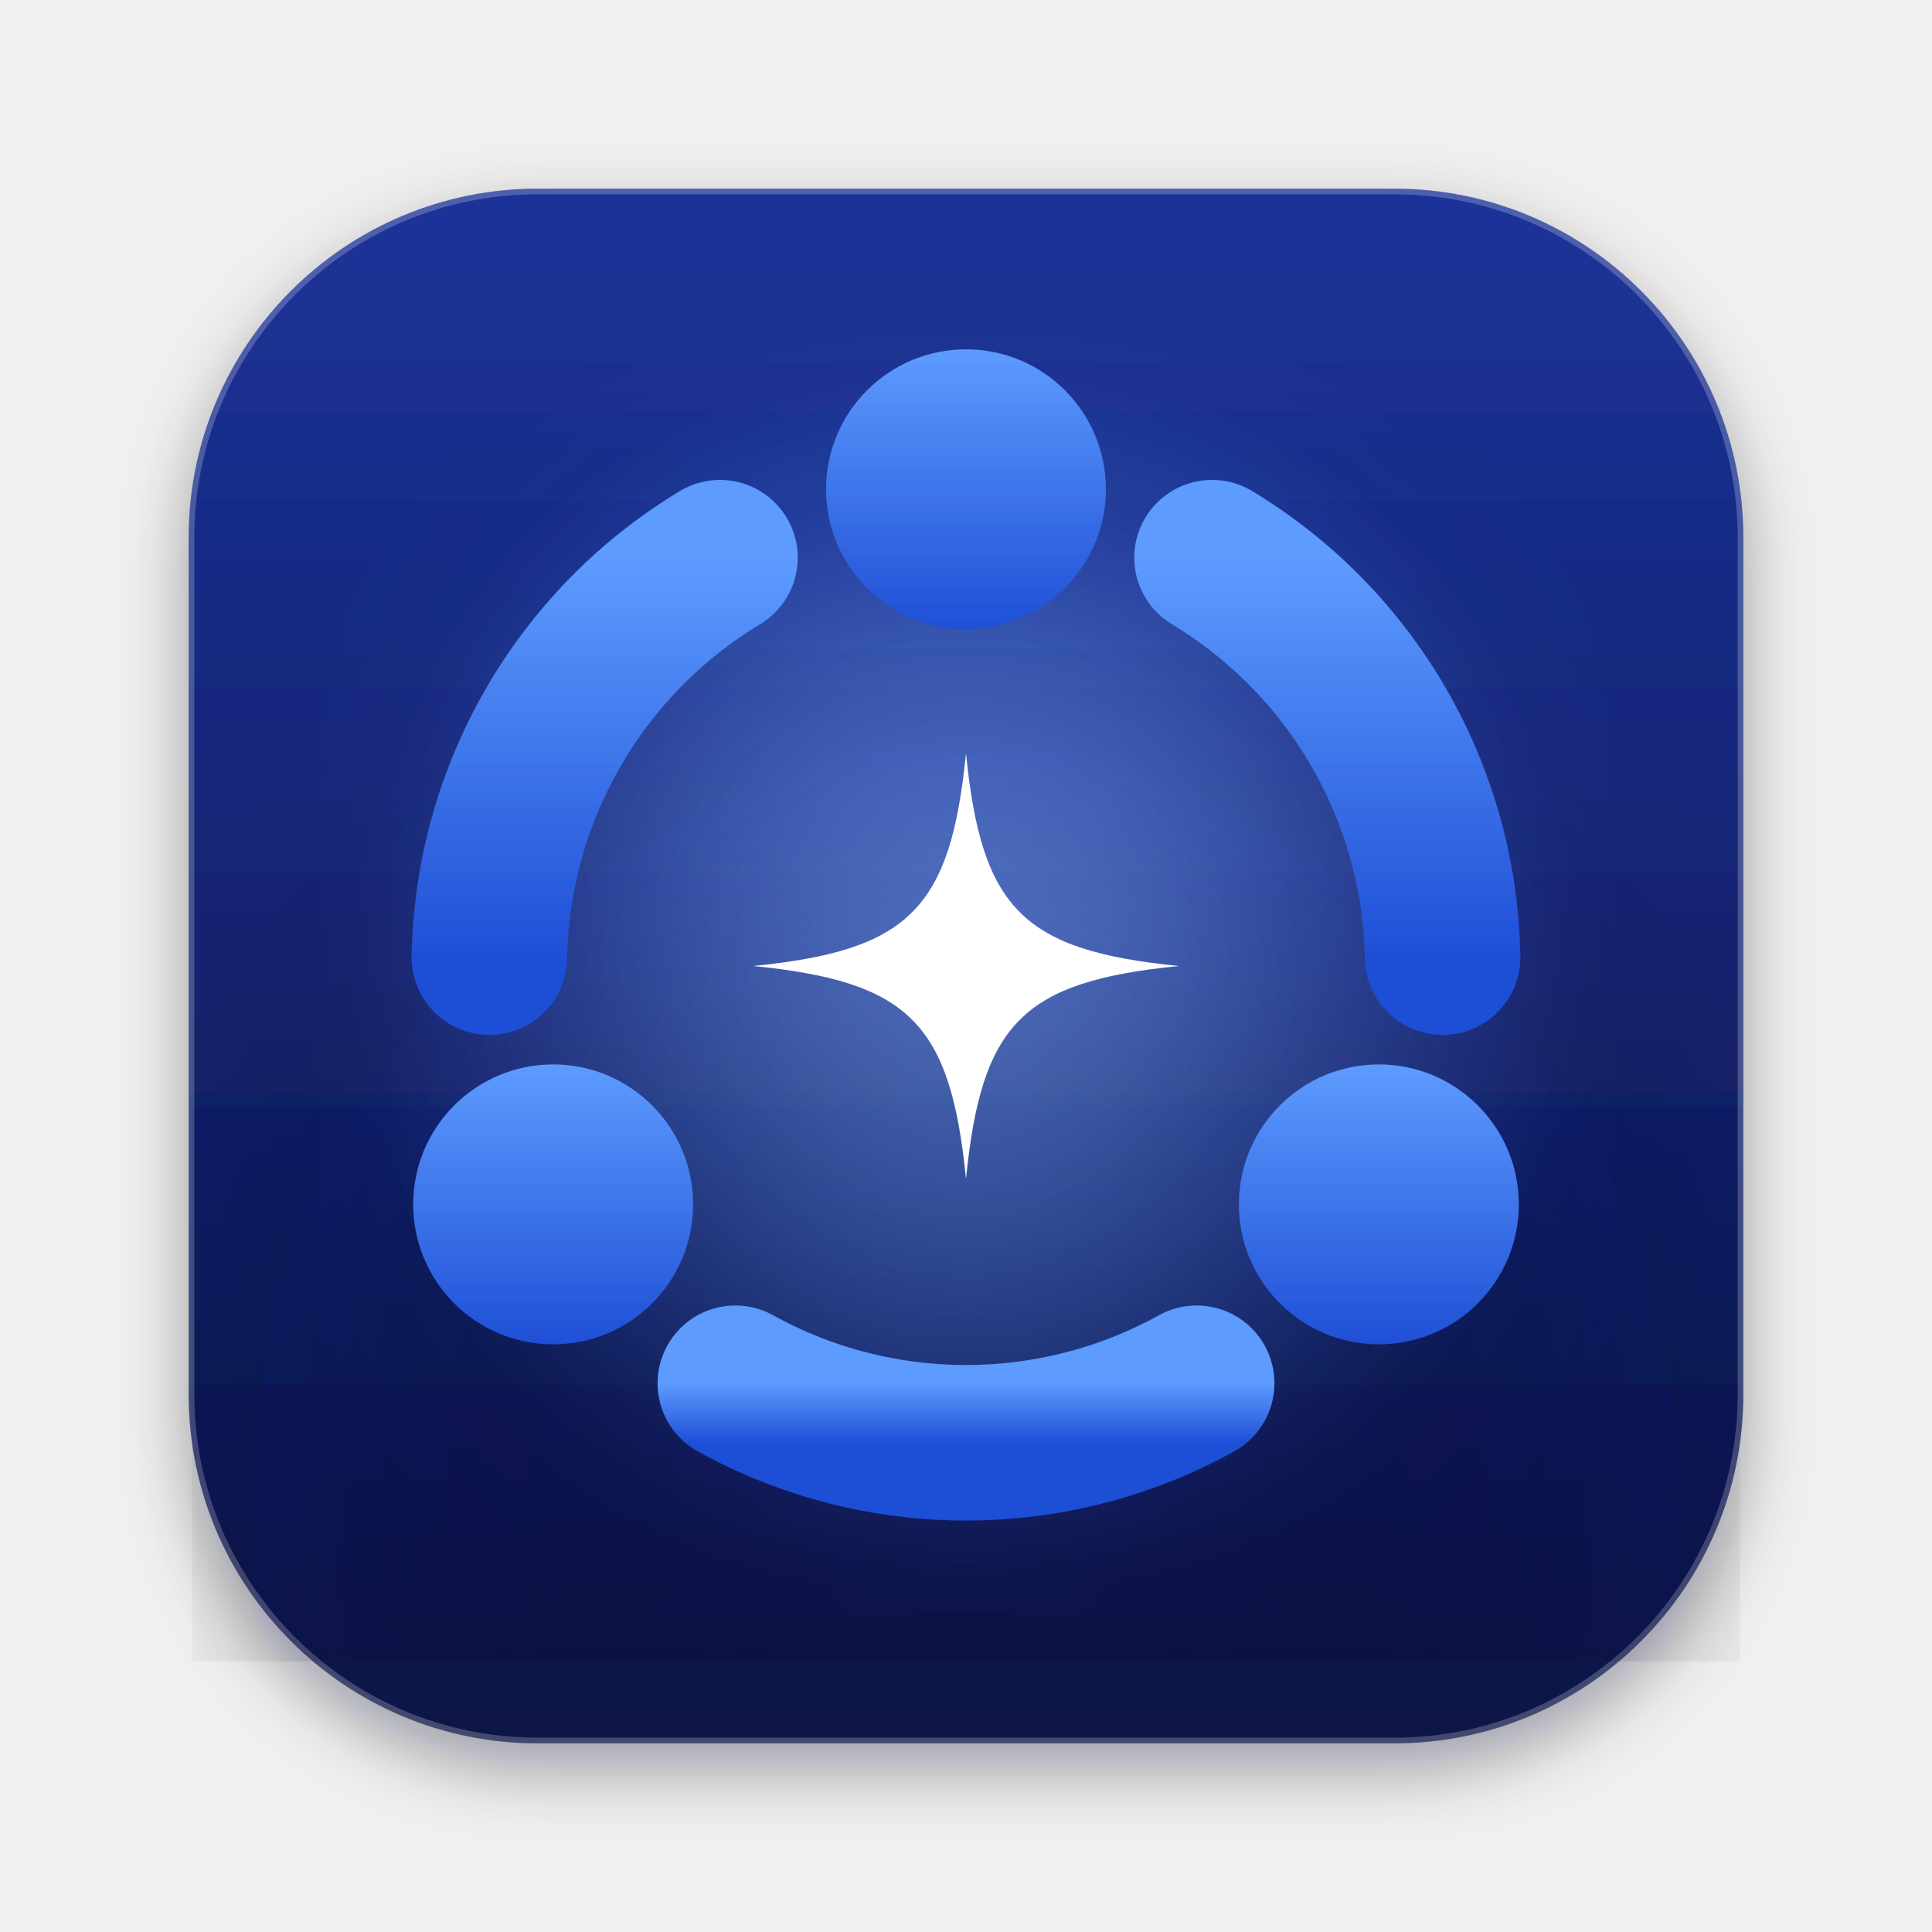
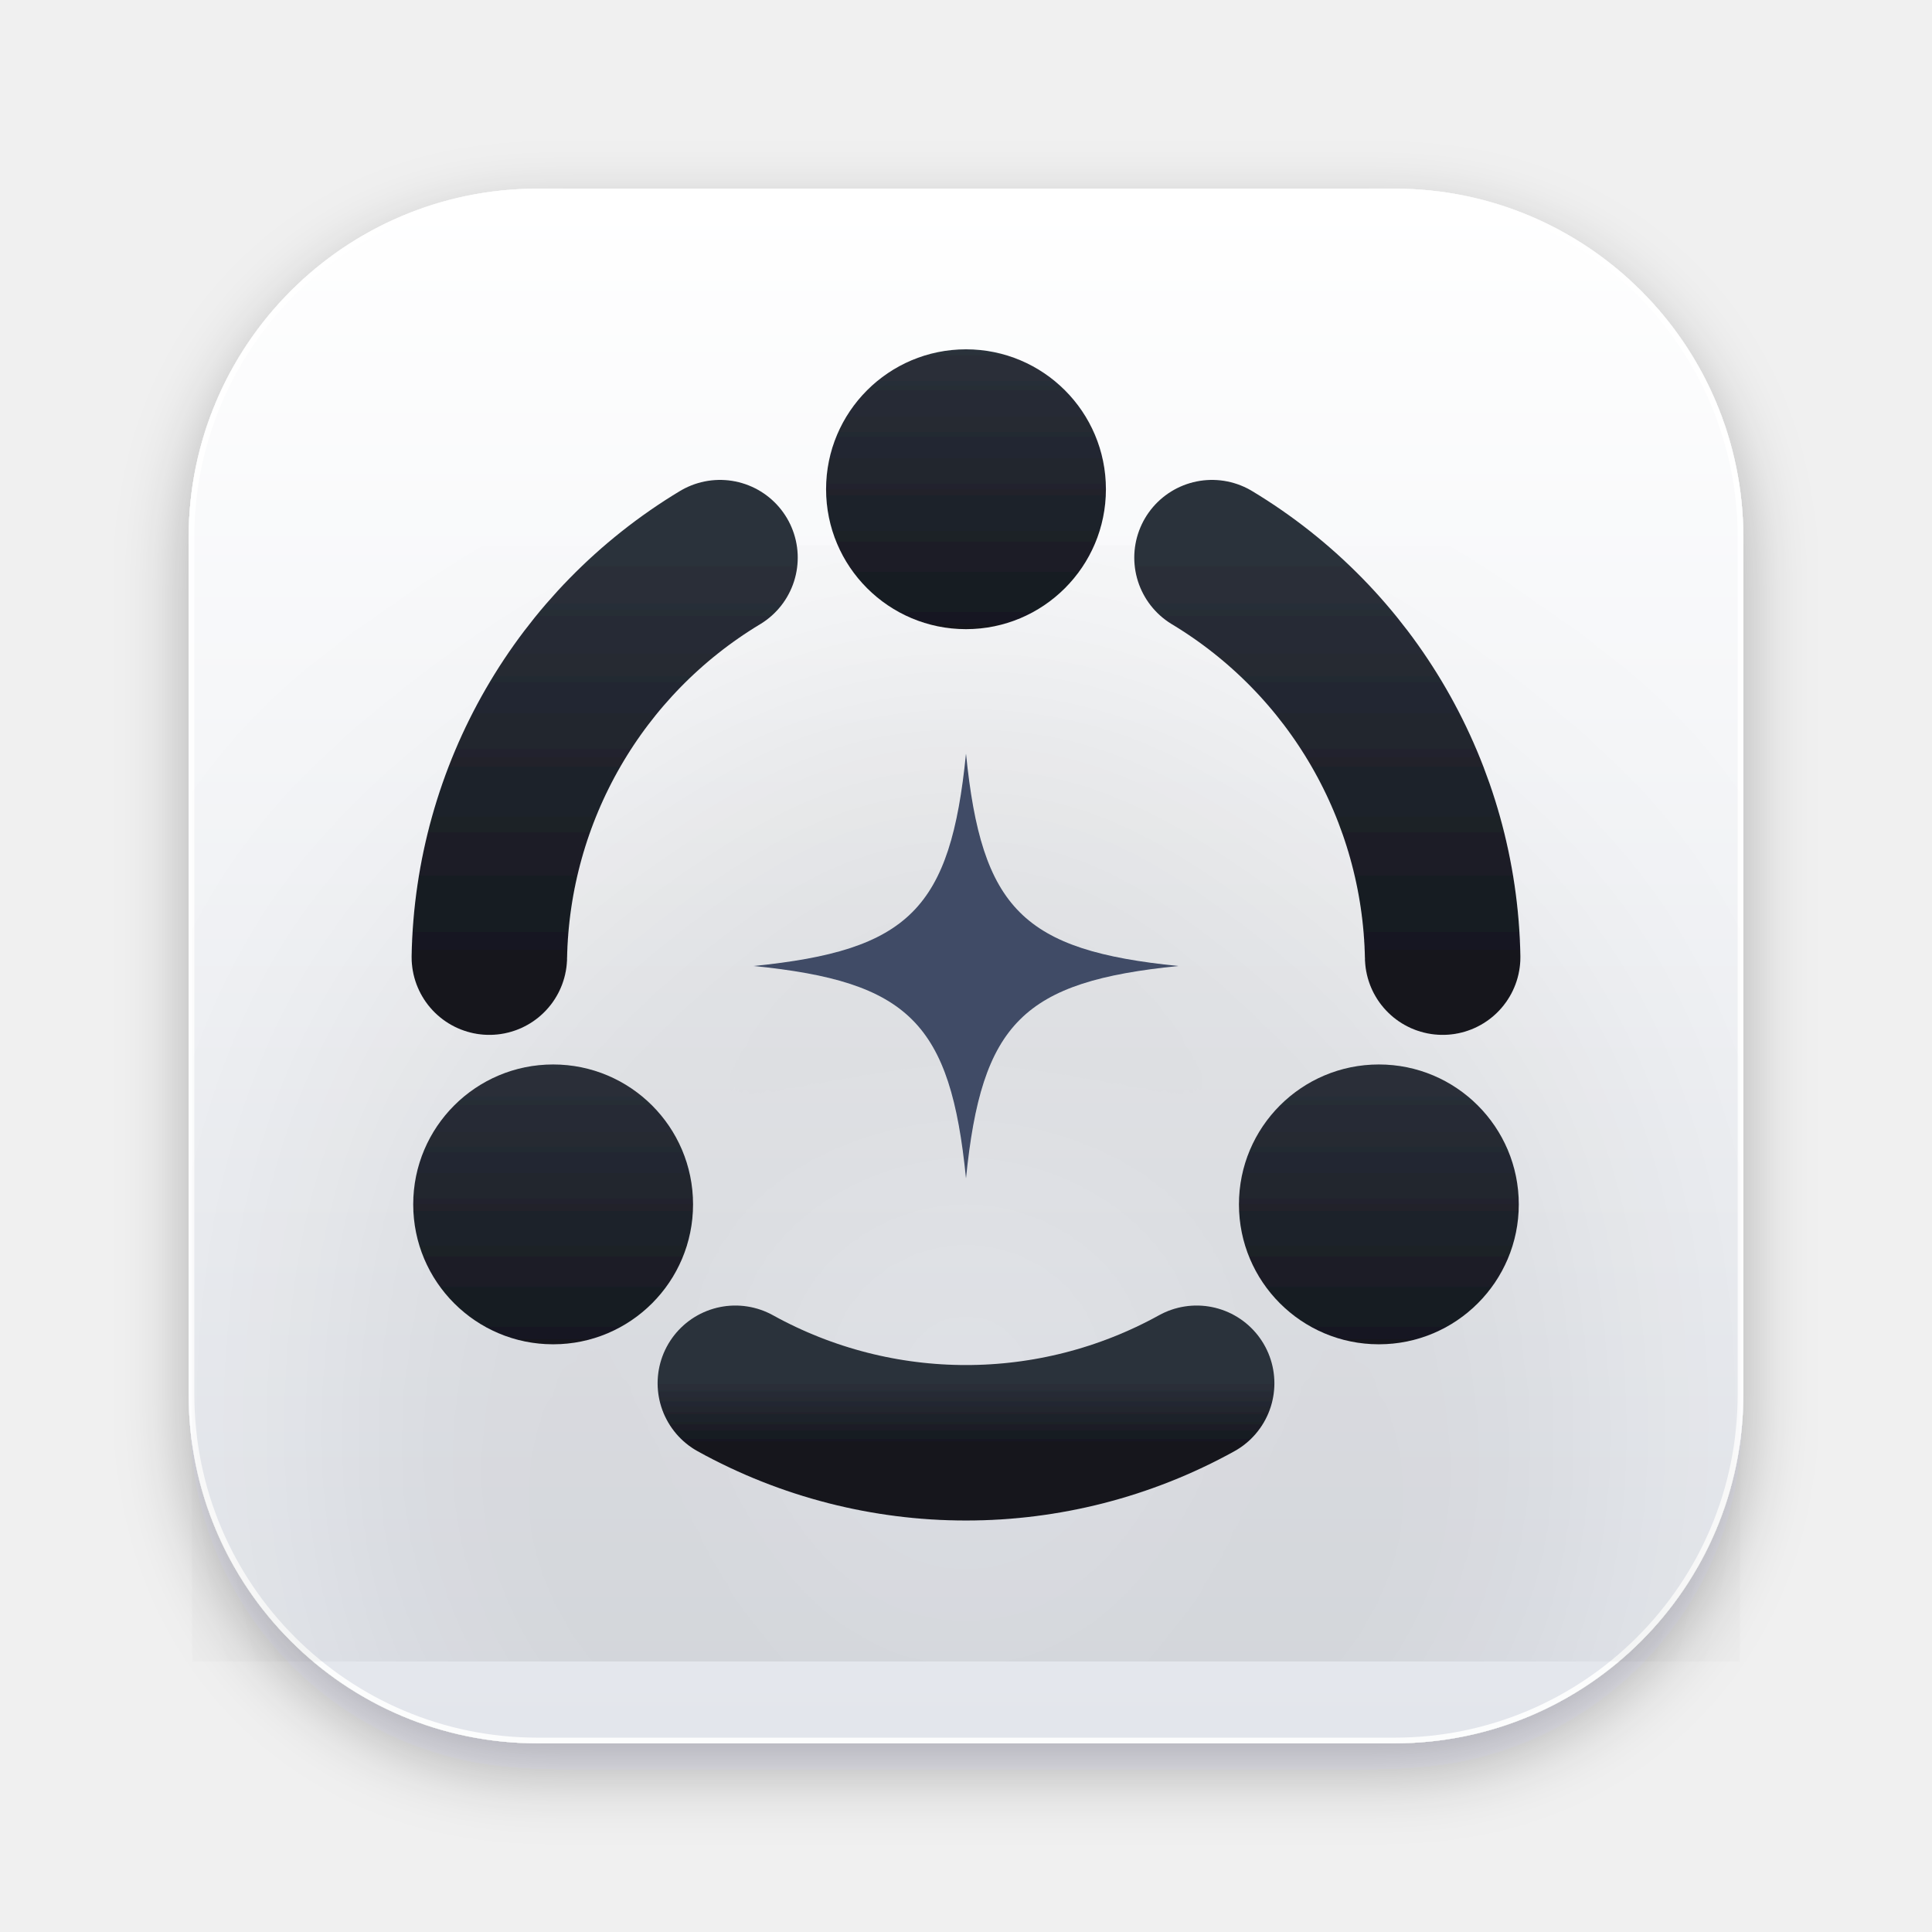
<svg xmlns="http://www.w3.org/2000/svg" width="1024" height="1024" viewBox="0 0 1024 1024">
  <defs>
    <linearGradient id="plate" x1="0" y1="0" x2="0" y2="1">
-       <stop offset="0" stop-color="#1c3399" />
-       <stop offset="1" stop-color="#0a1246" />
+       <stop offset="0" stop-color="#ffffff" />
+       <stop offset="1" stop-color="#e3e6ec" />
    </linearGradient>
-     <radialGradient id="glow" cx="0.5" cy="0.5" r="0.5">
-       <stop offset="0" stop-color="#4d86ff" stop-opacity="0.55" />
-       <stop offset="1" stop-color="#4d86ff" stop-opacity="0" />
-     </radialGradient>
    <linearGradient id="ink" x1="0" y1="0" x2="0" y2="1">
-       <stop offset="0" stop-color="#5d9bff" />
-       <stop offset="1" stop-color="#1f4fd6" />
+       <stop offset="0" stop-color="#2b303a" />
+       <stop offset="1" stop-color="#15181f" />
    </linearGradient>
    <filter id="drop" x="-20%" y="-20%" width="140%" height="140%">
-       <feDropShadow dx="0" dy="14" stdDeviation="18" flood-color="#05081f" flood-opacity="0.35" />
+       <feDropShadow dx="0" dy="14" stdDeviation="18" flood-color="#0b0f1a" flood-opacity="0.28" />
    </filter>
    <filter id="depth" x="-20%" y="-20%" width="140%" height="140%">
-       <feDropShadow dx="0" dy="10" stdDeviation="8" flood-color="#040a2e" flood-opacity="0.55" />
+       <feDropShadow dx="0" dy="8" stdDeviation="7" flood-color="#0b0f1a" flood-opacity="0.22" />
    </filter>
-     <filter id="starglow" x="-80%" y="-80%" width="260%" height="260%">
-       <feGaussianBlur stdDeviation="14" />
-     </filter>
-     <clipPath id="plateclip">
-       <rect x="100" y="100" width="824" height="824" rx="185" />
-     </clipPath>
  </defs>
  <style>
    .arc { fill: none; stroke: url(#ink); stroke-width: 3.0; stroke-linecap: round; }
    .seat { fill: url(#ink); }
-     .star { fill: #ffffff; }
-     .starhalo { fill: #9cc2ff; }
+     .star { fill: #3f4c66; }
  </style>
  <rect x="100" y="100" width="824" height="824" rx="185" fill="url(#plate)" filter="url(#drop)" />
-   <circle cx="512" cy="512" r="330" fill="url(#glow)" clip-path="url(#plateclip)" />
-   <rect x="101.5" y="101.5" width="821" height="821" rx="183.5" fill="none" stroke="#ffffff" stroke-opacity="0.22" stroke-width="3" />
-   <g transform="translate(100 100) scale(27.4667) translate(-1 -1)">
-     <circle class="starhalo" cx="16" cy="16" r="4.8" opacity="0.7" filter="url(#starglow)" />
-   </g>
+   <rect x="101.5" y="101.5" width="821" height="821" rx="183.5" fill="none" stroke="#ffffff" stroke-opacity="0.9" stroke-width="3" />
  <g transform="translate(100 100) scale(27.4667) translate(-1 -1)" filter="url(#depth)">
    <path class="arc" d="M 20.747 8.120 A 9.2 9.2 0 0 1 25.198 15.829" />
    <path class="arc" d="M 20.451 24.052 A 9.2 9.2 0 0 1 11.549 24.052" />
    <path class="arc" d="M 6.802 15.829 A 9.2 9.2 0 0 1 11.253 8.120" />
    <circle class="seat" cx="16.000" cy="6.800" r="2.7" />
    <circle class="seat" cx="23.967" cy="20.600" r="2.7" />
    <circle class="seat" cx="8.033" cy="20.600" r="2.7" />
    <path class="star" d="M 16 11.9 C 16.3 14.9 17.1 15.7 20.1 16 C 17.1 16.3 16.3 17.1 16 20.1 C 15.7 17.1 14.9 16.3 11.9 16 C 14.9 15.7 15.7 14.9 16 11.9 Z" />
  </g>
</svg>
